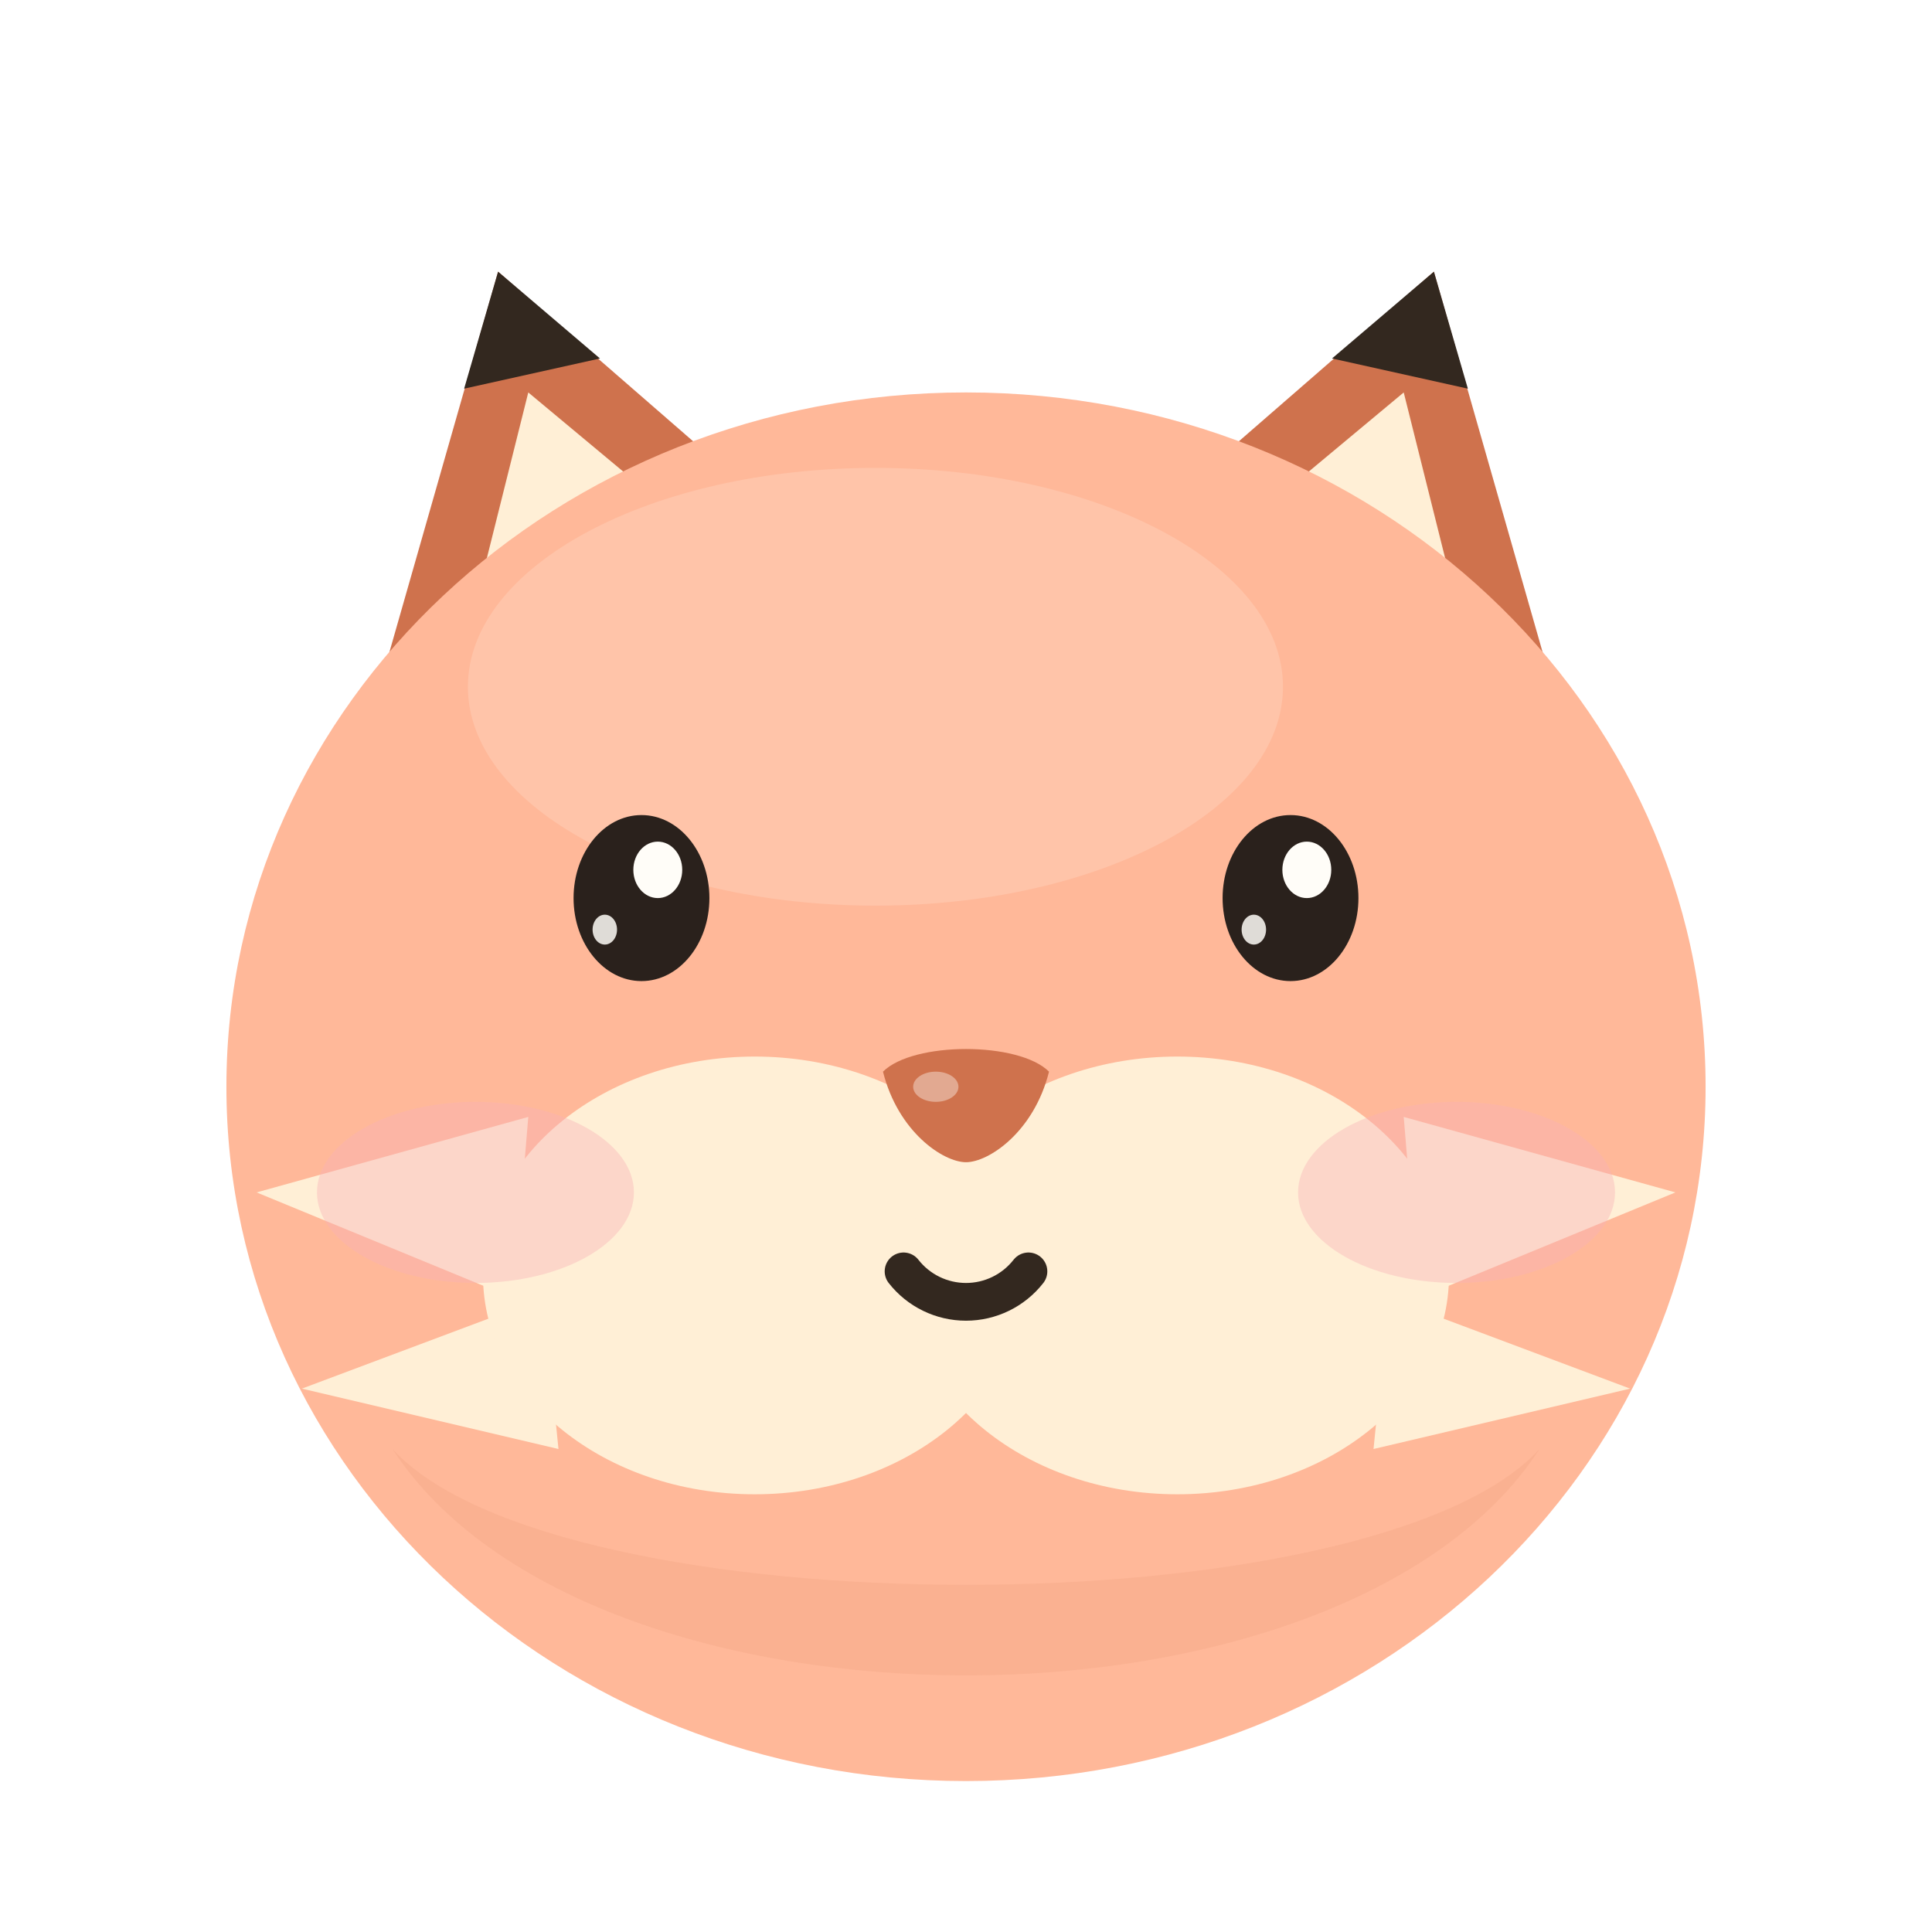
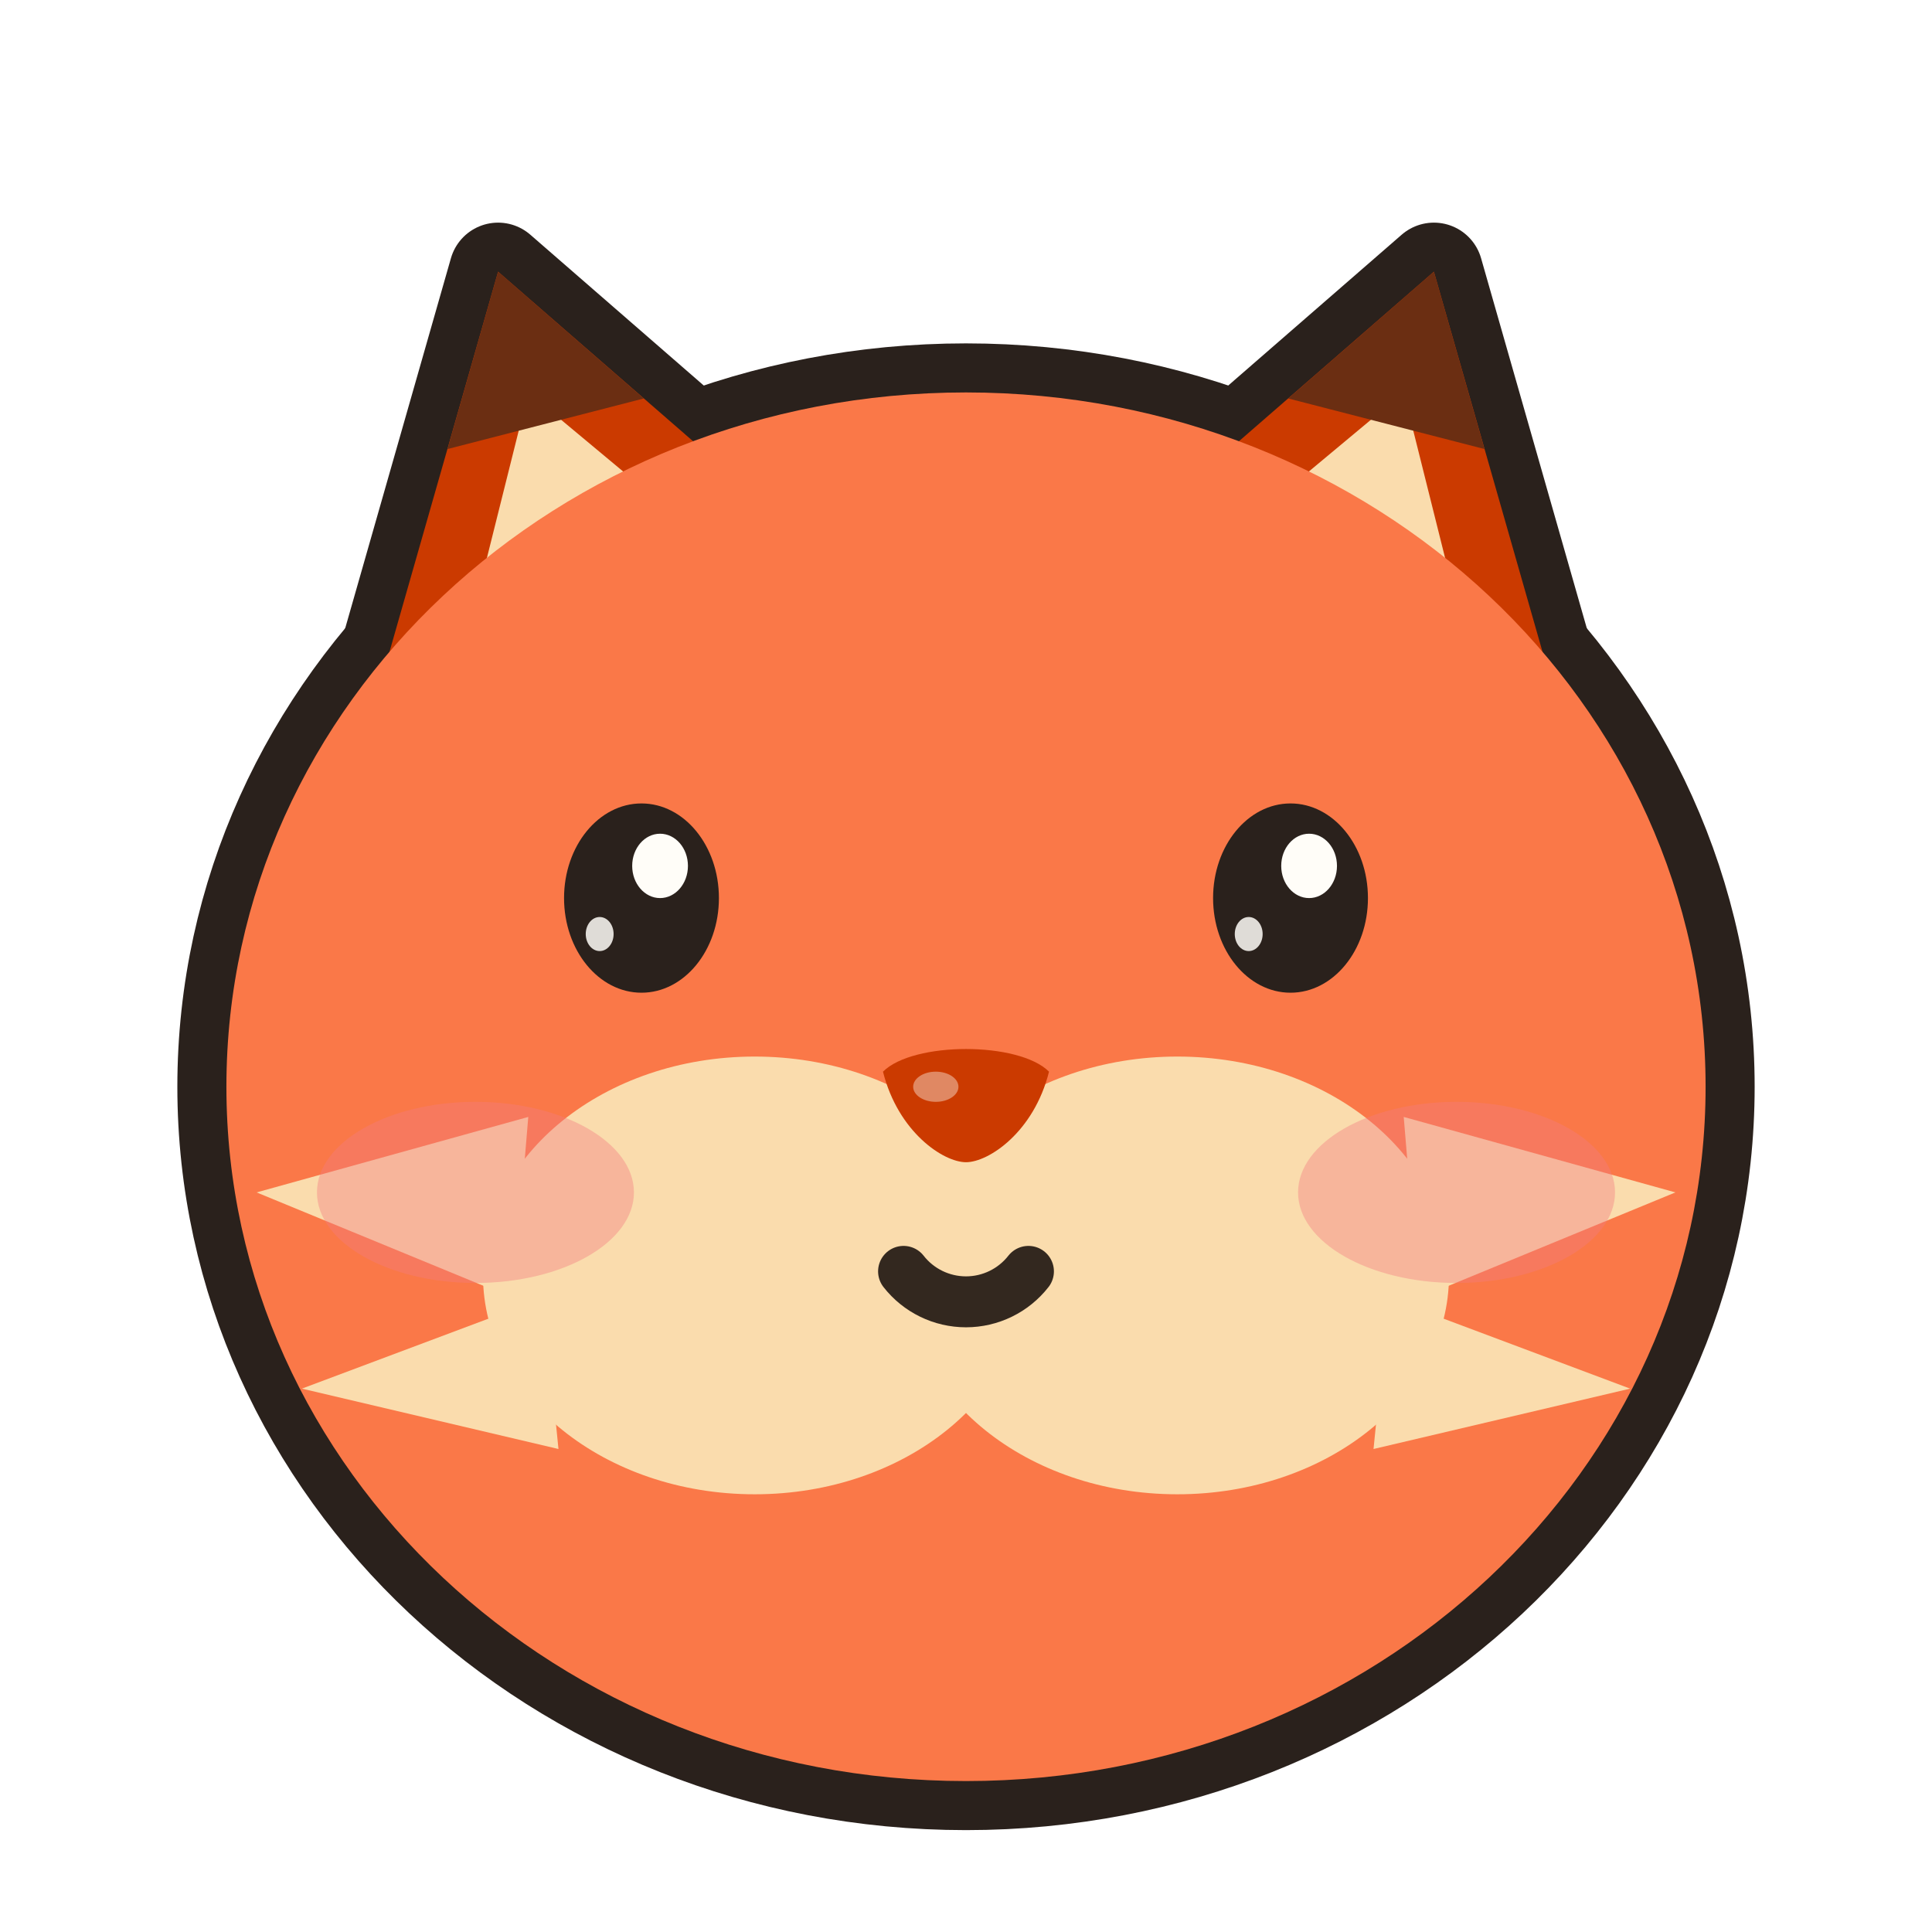
<svg xmlns="http://www.w3.org/2000/svg" viewBox="0 0 256 256" width="256" height="256" role="img" aria-hidden="true">
-   <polygon points="50,92 66,36 112,76" fill="#cf724d" />
-   <polygon points="144,76 190,36 206,92" fill="#cf724d" />
-   <polygon points="64,76 70,52 94,72" fill="#ffefd6" />
-   <polygon points="162,72 186,52 192,76" fill="#ffefd6" />
-   <polygon points="61.5,51.5 66,36 79.5,47.5" fill="#33281f" />
-   <polygon points="176.5,47.5 190,36 194.5,51.5" fill="#33281f" />
-   <ellipse cx="128" cy="144" rx="98" ry="92" fill="#ffb899" />
-   <polygon points="70,148 34,158 68,172" fill="#ffefd6" />
-   <polygon points="72,172 40,184 74,192" fill="#ffefd6" />
-   <polygon points="186,148 222,158 188,172" fill="#ffefd6" />
-   <polygon points="184,172 216,184 182,192" fill="#ffefd6" />
-   <ellipse cx="100" cy="169" rx="36" ry="29" fill="#ffefd6" />
-   <ellipse cx="156" cy="169" rx="36" ry="29" fill="#ffefd6" />
-   <ellipse cx="116" cy="91" rx="54" ry="29" fill="#fffdf8" fill-opacity="0.170" />
-   <path d="M52 192 C78 232 178 232 204 192 C182 216 74 216 52 192 Z" fill="#cf724d" fill-opacity="0.100" />
-   <ellipse cx="63" cy="158" rx="21" ry="12" fill="#f9b3b6" fill-opacity="0.400" />
-   <ellipse cx="193" cy="158" rx="21" ry="12" fill="#f9b3b6" fill-opacity="0.400" />
-   <ellipse cx="85" cy="119" rx="9" ry="11" fill="#2a211c" />
-   <ellipse cx="171" cy="119" rx="9" ry="11" fill="#2a211c" />
-   <ellipse cx="87.16" cy="115.26" rx="3.24" ry="3.74" fill="#fffdf8" />
-   <ellipse cx="80.14" cy="123.18" rx="1.62" ry="1.98" fill="#fffdf8" fill-opacity="0.850" />
-   <ellipse cx="173.16" cy="115.26" rx="3.24" ry="3.74" fill="#fffdf8" />
-   <ellipse cx="166.14" cy="123.18" rx="1.62" ry="1.98" fill="#fffdf8" fill-opacity="0.850" />
-   <path d="M117 142 C121 138 135 138 139 142 C137 150 131 154 128 154 C125 154 119 150 117 142 Z" fill="#cf724d" />
+   <polygon points="50,92 66,36 112,76" fill="#2a211c" stroke="#2a211c" stroke-width="13" stroke-linejoin="round" />
+   <polygon points="144,76 190,36 206,92" fill="#2a211c" stroke="#2a211c" stroke-width="13" stroke-linejoin="round" />
+   <ellipse cx="128" cy="144" rx="98" ry="92" fill="#2a211c" stroke="#2a211c" stroke-width="13" stroke-linejoin="round" />
+   <polygon points="70,148 34,158 68,172" fill="#2a211c" stroke="#2a211c" stroke-width="13" stroke-linejoin="round" />
+   <polygon points="72,172 40,184 74,192" fill="#2a211c" stroke="#2a211c" stroke-width="13" stroke-linejoin="round" />
+   <polygon points="186,148 222,158 188,172" fill="#2a211c" stroke="#2a211c" stroke-width="13" stroke-linejoin="round" />
+   <polygon points="184,172 216,184 182,192" fill="#2a211c" stroke="#2a211c" stroke-width="13" stroke-linejoin="round" />
+   <polygon points="50,92 66,36 112,76" fill="#cb3a00" />
+   <polygon points="144,76 190,36 206,92" fill="#cb3a00" />
+   <polygon points="64,76 70,52 94,72" fill="#fadcad" />
+   <polygon points="162,72 186,52 192,76" fill="#fadcad" />
+   <polygon points="59.3,59.5 66,36 85.3,52.8" fill="#6b2e12" />
+   <polygon points="170.7,52.8 190,36 196.7,59.5" fill="#6b2e12" />
+   <ellipse cx="128" cy="144" rx="98" ry="92" fill="#fa7848" />
+   <polygon points="70,148 34,158 68,172" fill="#fadcad" />
+   <polygon points="72,172 40,184 74,192" fill="#fadcad" />
+   <polygon points="186,148 222,158 188,172" fill="#fadcad" />
+   <polygon points="184,172 216,184 182,192" fill="#fadcad" />
+   <ellipse cx="100" cy="169" rx="36" ry="29" fill="#fadcad" />
+   <ellipse cx="156" cy="169" rx="36" ry="29" fill="#fadcad" />
+   <ellipse cx="63" cy="158" rx="21" ry="12" fill="#f47b81" fill-opacity="0.400" />
+   <ellipse cx="193" cy="158" rx="21" ry="12" fill="#f47b81" fill-opacity="0.400" />
+   <ellipse cx="85" cy="119" rx="10.26" ry="12.54" fill="#2a211c" />
+   <ellipse cx="171" cy="119" rx="10.26" ry="12.54" fill="#2a211c" />
+   <ellipse cx="87.462" cy="114.736" rx="3.694" ry="4.264" fill="#fffdf8" />
+   <ellipse cx="79.46" cy="123.765" rx="1.847" ry="2.257" fill="#fffdf8" fill-opacity="0.850" />
+   <ellipse cx="173.462" cy="114.736" rx="3.694" ry="4.264" fill="#fffdf8" />
+   <ellipse cx="165.46" cy="123.765" rx="1.847" ry="2.257" fill="#fffdf8" fill-opacity="0.850" />
+   <path d="M117 142 C121 138 135 138 139 142 C137 150 131 154 128 154 C125 154 119 150 117 142 Z" fill="#cb3a00" />
  <ellipse cx="124" cy="144" rx="3" ry="2" fill="#fffdf8" fill-opacity="0.400" />
-   <path d="M136.274 168.464 A10.5 10.5 0 0 1 119.726 168.464" fill="none" stroke="#33281f" stroke-width="5" stroke-linecap="round" />
+   <path d="M136.274 168.464 A10.5 10.5 0 0 1 119.726 168.464" fill="none" stroke="#33281f" stroke-width="6.75" stroke-linecap="round" />
</svg>
